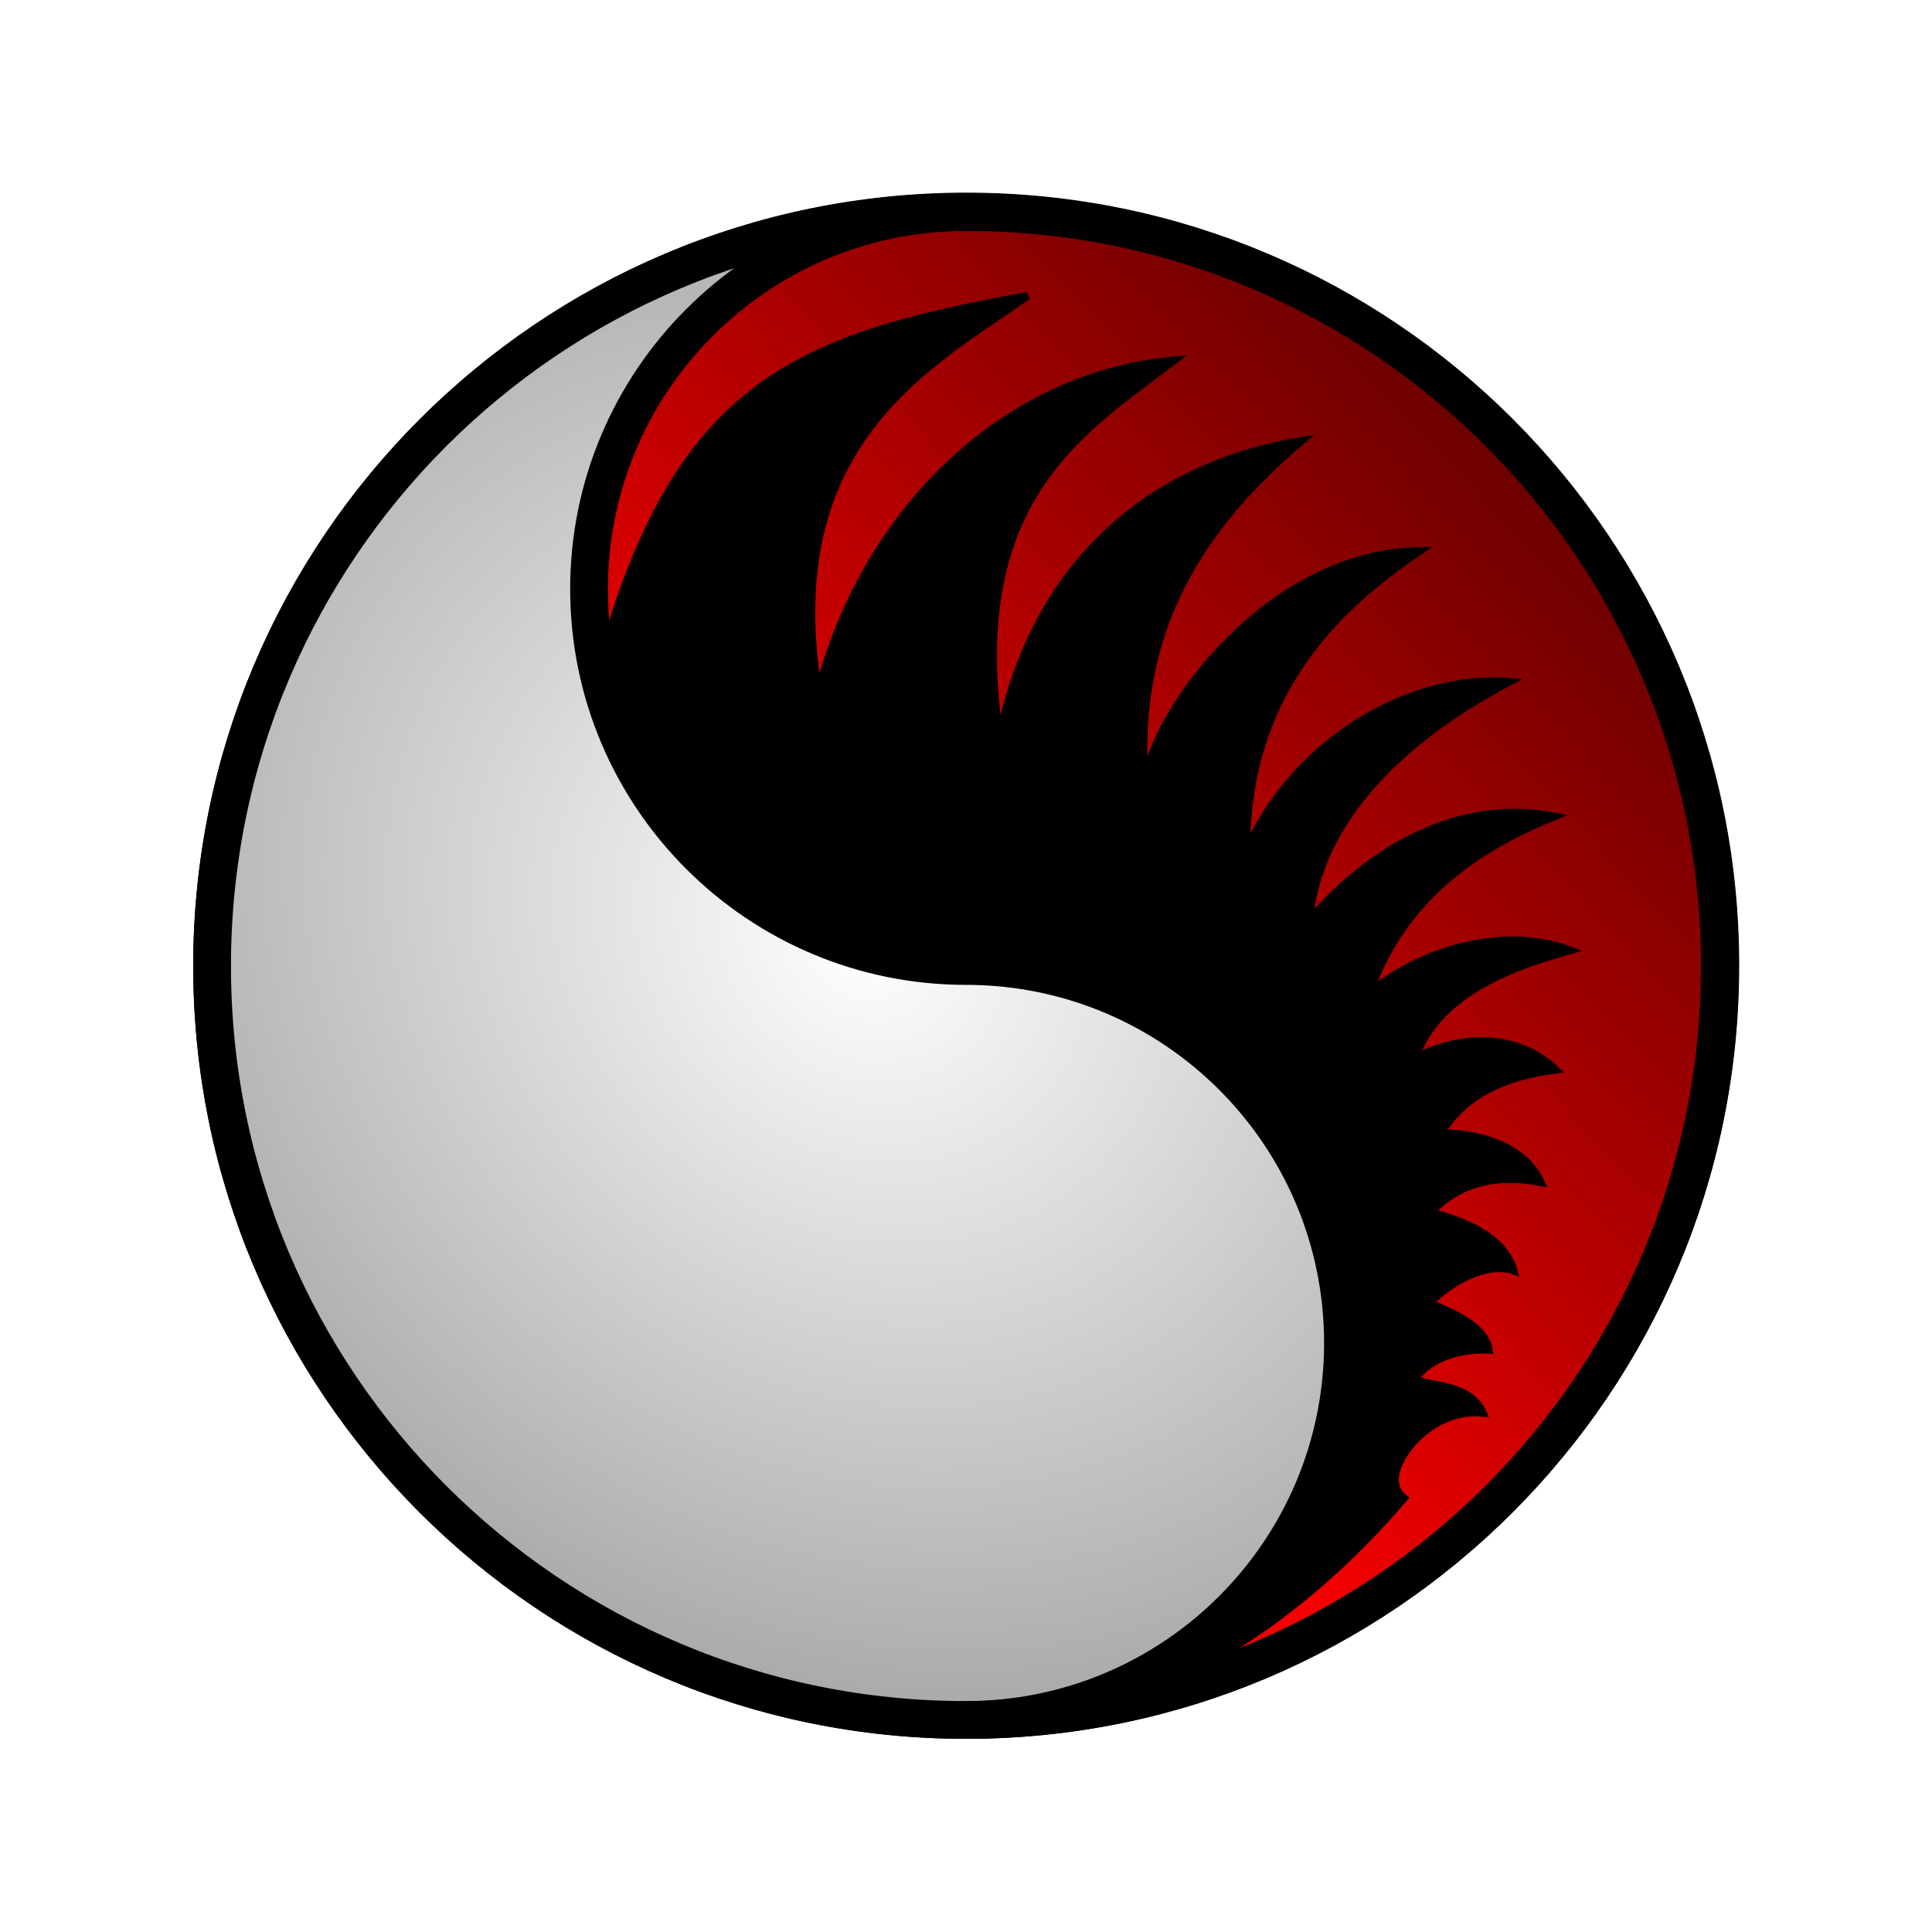
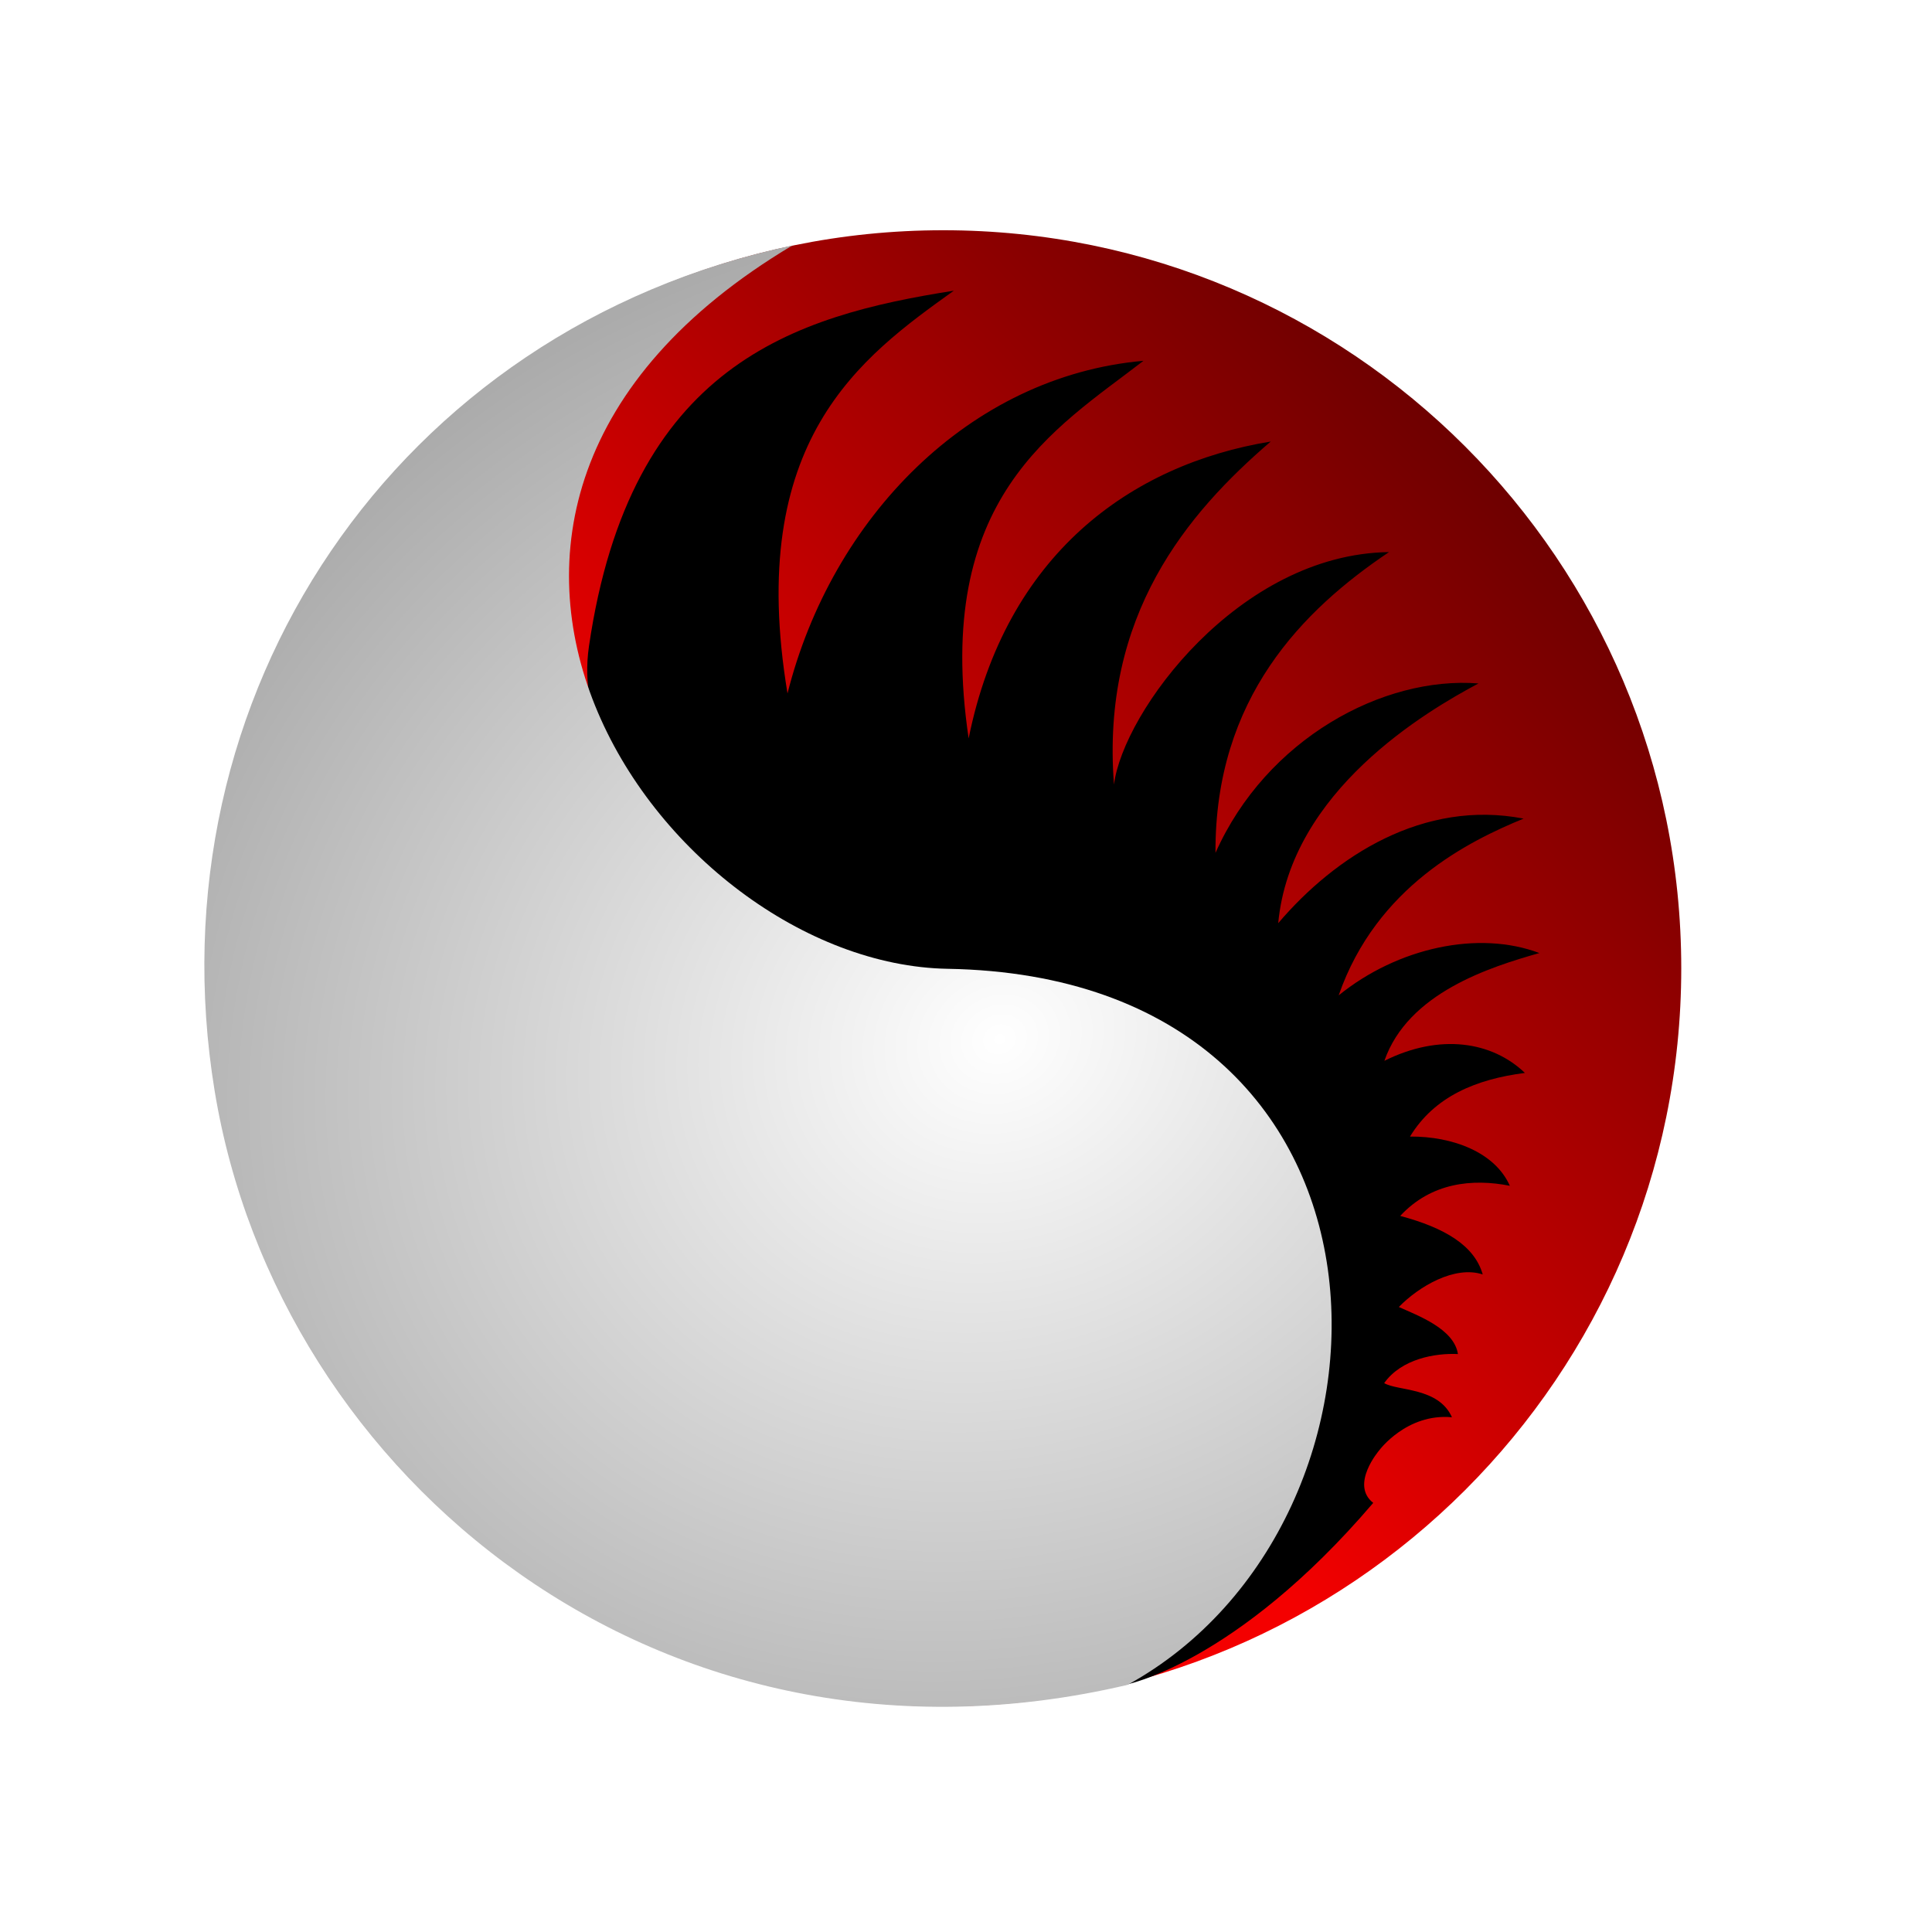
<svg xmlns="http://www.w3.org/2000/svg" width="250" height="250" id="svg2397" version="1.0">
  <defs id="defs2399">
-     <linearGradient gradientUnits="userSpaceOnUse" x1="125" y1="27.44" x2="125" y2="222.561" id="gradient-1" gradientTransform="matrix(-0.689352, -0.724426, 0.450965, -0.429133, 185.0882, 247.127)">
+     <linearGradient gradientUnits="userSpaceOnUse" x1="125" y1="27.44" x2="125" y2="222.561" id="gradient-1" gradientTransform="matrix(-0.689352, -0.724426, 0.450965, -0.429133, 182.0882, 247.127)">
      <stop offset="0" style="stop-color: rgb(244, 0, 0);" />
      <stop offset="1" style="stop-color: rgb(107, 0, 0);" />
    </linearGradient>
-     <radialGradient gradientUnits="userSpaceOnUse" cx="125.57" cy="132.832" r="72.841" id="gradient-0" gradientTransform="matrix(-0.837234, 0.950084, -1.08907, -0.959711, 361.407, 129.5815)">
+     <radialGradient gradientUnits="userSpaceOnUse" cx="123.829" cy="117.893" r="72.841" id="gradient-0" gradientTransform="matrix(-1.548131, 0.604833, -0.525833, -1.350537, 383.0349, 218.4093)">
      <stop offset="0" style="stop-color: rgb(255, 255, 255);" />
      <stop offset="1" style="stop-color: rgb(171, 171, 171);" />
    </radialGradient>
  </defs>
-   <g id="layer1">
+   <g id="layer1" style="" transform="matrix(1, 0, 0, 1.003686, 0, -0.10089)">
    <g id="g137">
-       <ellipse id="path3252" style="fill:none;fill-opacity:1;stroke:#000000;stroke-width:4.884;stroke-linecap:round;stroke-linejoin:miter;stroke-miterlimit:4;stroke-dasharray:none;stroke-opacity:1" cx="125" cy="125" rx="97.555" ry="97.561" />
-       <path d="m 125,27.44 c -26.925,0 -48.778,21.854 -48.778,48.78 0,26.927 21.852,48.78 48.778,48.78 26.925,0 48.778,21.854 48.778,48.78 0,26.927 -21.852,48.78 -48.778,48.78" style="fill:none;fill-opacity:1;stroke:#000000;stroke-width:4.884;stroke-linecap:round;stroke-linejoin:miter;stroke-miterlimit:4;stroke-dasharray:none;stroke-opacity:1" id="path3300" />
+       <ellipse id="path3252" style="fill: none; fill-opacity: 1; stroke-width: 4.884; stroke-linecap: round; stroke-linejoin: miter; stroke-miterlimit: 4; stroke-dasharray: none; stroke-opacity: 1;" cx="125" cy="125" rx="97.555" ry="97.561" />
+       <path d="m 125,27.44 c -26.925,0 -48.778,21.854 -48.778,48.78 0,26.927 21.852,48.78 48.778,48.78 26.925,0 48.778,21.854 48.778,48.78 0,26.927 -21.852,48.78 -48.778,48.78" style="fill: none; fill-opacity: 1; stroke-width: 4.884; stroke-linecap: round; stroke-linejoin: miter; stroke-miterlimit: 4; stroke-dasharray: none; stroke-opacity: 1;" id="path3300" />
    </g>
    <g id="g70">
-       <ellipse ry="97.561" rx="97.555" cy="124.933" cx="125.054" style="fill-opacity: 1; stroke: rgb(0, 0, 0); stroke-width: 4.884; stroke-linecap: round; stroke-linejoin: miter; stroke-miterlimit: 4; stroke-dasharray: none; stroke-opacity: 1; fill: url(#gradient-1);" id="ellipse-1" />
-       <path style="fill: url(#gradient-0);" d="M 102.21 30.565 C 51.528 77.963 85.789 124.37 122.636 125.003 C 184.468 126.065 184.661 197.274 146.379 218.24 C 86.009 232.373 38.408 188.578 28.538 141.073 C 19.532 97.727 48.387 46.542 102.21 30.565 Z">
+       <ellipse ry="95.149" rx="95.5" cy="124.933" cx="122.054" style="fill-opacity: 1; stroke-width: 4.884; stroke-linecap: round; stroke-linejoin: miter; stroke-miterlimit: 4; stroke-dasharray: none; stroke-opacity: 1; fill: url(#gradient-1);" id="ellipse-1" />
+       <ellipse ry="97.561" rx="97.555" cy="125" cx="125" style="fill-opacity: 1; stroke-width: 4.884; stroke-linecap: round; stroke-linejoin: miter; stroke-miterlimit: 4; stroke-dasharray: none; stroke-opacity: 1; fill: none;" id="ellipse22" />
+       <path id="path24" style="fill: none; fill-opacity: 1; stroke-width: 4.884; stroke-linecap: round; stroke-linejoin: miter; stroke-miterlimit: 4; stroke-dasharray: none; stroke-opacity: 1;" d="m 125,27.44 c -26.925,0 -48.778,21.854 -48.778,48.78 0,26.927 21.852,48.78 48.778,48.78 26.925,0 48.778,21.854 48.778,48.78 0,26.927 -21.852,48.78 -48.778,48.78" />
+       <path style="fill: rgb(0, 0, 0); fill-opacity: 1; fill-rule: evenodd; stroke-width: 0.977px; stroke-linecap: butt; stroke-linejoin: miter; stroke-opacity: 1;" d="M 76.214 83.401 C 81.55 47.12 102.796 40.812 123.423 37.578 C 111.423 46.145 96.453 56.849 101.903 89.502 C 107.613 66.884 125.454 48.593 147.964 46.617 C 136.519 55.427 120.72 64.256 125.342 95.298 C 130.135 71.64 146.272 59.985 164.432 57.025 C 153.654 66.241 142.44 79.405 144.15 101.248 C 145.325 91.902 160.276 71.542 179.738 71.278 C 168.617 78.72 157.174 90.087 157.284 110.057 C 163.865 95.326 179.023 87.241 191.313 88.214 C 184.601 91.774 167.004 102.048 165.4 119.123 C 172.821 110.431 184.223 103.148 197.152 105.639 C 190.116 108.518 178.132 114.359 173.223 128.428 C 180.875 122.254 191.33 120.011 199.197 122.971 C 192.805 124.778 182.195 128.096 179.139 136.866 C 186.303 133.301 193.064 134.361 197.324 138.427 C 191.028 139.228 185.614 141.451 182.455 146.63 C 187.967 146.592 193.453 148.65 195.373 152.978 C 190.526 152.02 185.193 152.565 181.187 156.861 C 186.971 158.403 190.804 160.69 191.863 164.408 C 188.258 163.214 183.592 165.957 181.009 168.605 C 183.494 169.72 188.16 171.422 188.657 174.671 C 185.744 174.531 181.349 175.274 179.113 178.417 C 180.864 179.458 186.138 178.93 187.883 182.82 C 182.017 182.278 178.467 187.088 178.467 187.088 C 178.467 187.088 174.662 191.496 177.694 193.859 C 159.835 214.711 145.522 217.339 145.522 217.339 L 150.502 212.921 L 158.261 204.903 L 165.502 192.488 L 169.899 178.78 L 169.899 165.072 L 164.985 152.398 L 156.192 139.983 L 144.295 130.672 L 131.622 126.275 L 116.88 124.982 C 116.88 124.982 106.251 123.025 101.362 120.844 C 96.754 118.789 88.689 112.567 88.689 112.567 C 88.689 112.567 82.638 112.02 81.395 102.456 C 81.047 99.776 74.722 93.545 76.214 83.401 Z" id="path26" />
+       <path style="fill: url(#gradient-0);" d="M 102.527 31.749 C 44.496 66.236 85.789 124.37 122.636 125.003 C 184.468 126.065 184.189 196.354 145.907 217.32 C 85.537 231.453 35.988 190.6 27.778 140.761 C 19.381 89.788 51.349 42.479 102.527 31.749 Z">
        </path>
-       <ellipse ry="97.561" rx="97.555" cy="125" cx="125" style="fill-opacity: 1; stroke: rgb(0, 0, 0); stroke-width: 4.884; stroke-linecap: round; stroke-linejoin: miter; stroke-miterlimit: 4; stroke-dasharray: none; stroke-opacity: 1; fill: none;" id="ellipse22" />
-       <path id="path24" style="fill:none;fill-opacity:1;stroke:#000000;stroke-width:4.884;stroke-linecap:round;stroke-linejoin:miter;stroke-miterlimit:4;stroke-dasharray:none;stroke-opacity:1" d="m 125,27.44 c -26.925,0 -48.778,21.854 -48.778,48.78 0,26.927 21.852,48.78 48.778,48.78 26.925,0 48.778,21.854 48.778,48.78 0,26.927 -21.852,48.78 -48.778,48.78" />
-       <path style="fill:#000000;fill-opacity:1;fill-rule:evenodd;stroke:#000000;stroke-width:0.977px;stroke-linecap:butt;stroke-linejoin:miter;stroke-opacity:1" d="M 77.661 85.934 C 87.682 49.334 103.49 43.638 132.976 38.27 C 120.976 46.837 100.453 56.849 105.903 89.502 C 111.613 66.884 129.454 48.593 151.964 46.617 C 140.519 55.427 124.72 64.256 129.342 95.298 C 134.135 71.64 150.272 59.985 168.432 57.025 C 157.654 66.241 146.44 79.405 148.15 101.248 C 149.325 91.902 164.276 71.542 183.738 71.278 C 172.617 78.72 161.174 90.087 161.284 110.057 C 167.865 95.326 183.023 87.241 195.313 88.214 C 188.601 91.774 171.004 102.048 169.4 119.123 C 176.821 110.431 188.223 103.148 201.152 105.639 C 194.116 108.518 182.132 114.359 177.223 128.428 C 184.875 122.254 195.33 120.011 203.197 122.971 C 196.805 124.778 186.195 128.096 183.139 136.866 C 190.303 133.301 197.064 134.361 201.324 138.427 C 195.028 139.228 189.614 141.451 186.455 146.63 C 191.967 146.592 197.453 148.65 199.373 152.978 C 194.526 152.02 189.193 152.565 185.187 156.861 C 190.971 158.403 194.804 160.69 195.863 164.408 C 192.258 163.214 187.592 165.957 185.009 168.605 C 187.494 169.72 192.16 171.422 192.657 174.671 C 189.744 174.531 185.349 175.274 183.113 178.417 C 184.864 179.458 190.138 178.93 191.883 182.82 C 186.017 182.278 182.467 187.088 182.467 187.088 C 182.467 187.088 178.662 191.496 181.694 193.859 C 163.835 214.711 147.082 219.133 147.082 219.133 L 154.502 212.921 L 162.261 204.903 L 169.502 192.488 L 173.899 178.78 L 173.899 165.072 L 168.985 152.398 L 160.192 139.983 L 148.295 130.672 L 135.622 126.275 L 120.88 124.982 L 105.362 120.844 L 92.689 112.567 C 92.689 112.567 76.434 90.416 77.661 85.934 Z" id="path26" />
    </g>
  </g>
</svg>
